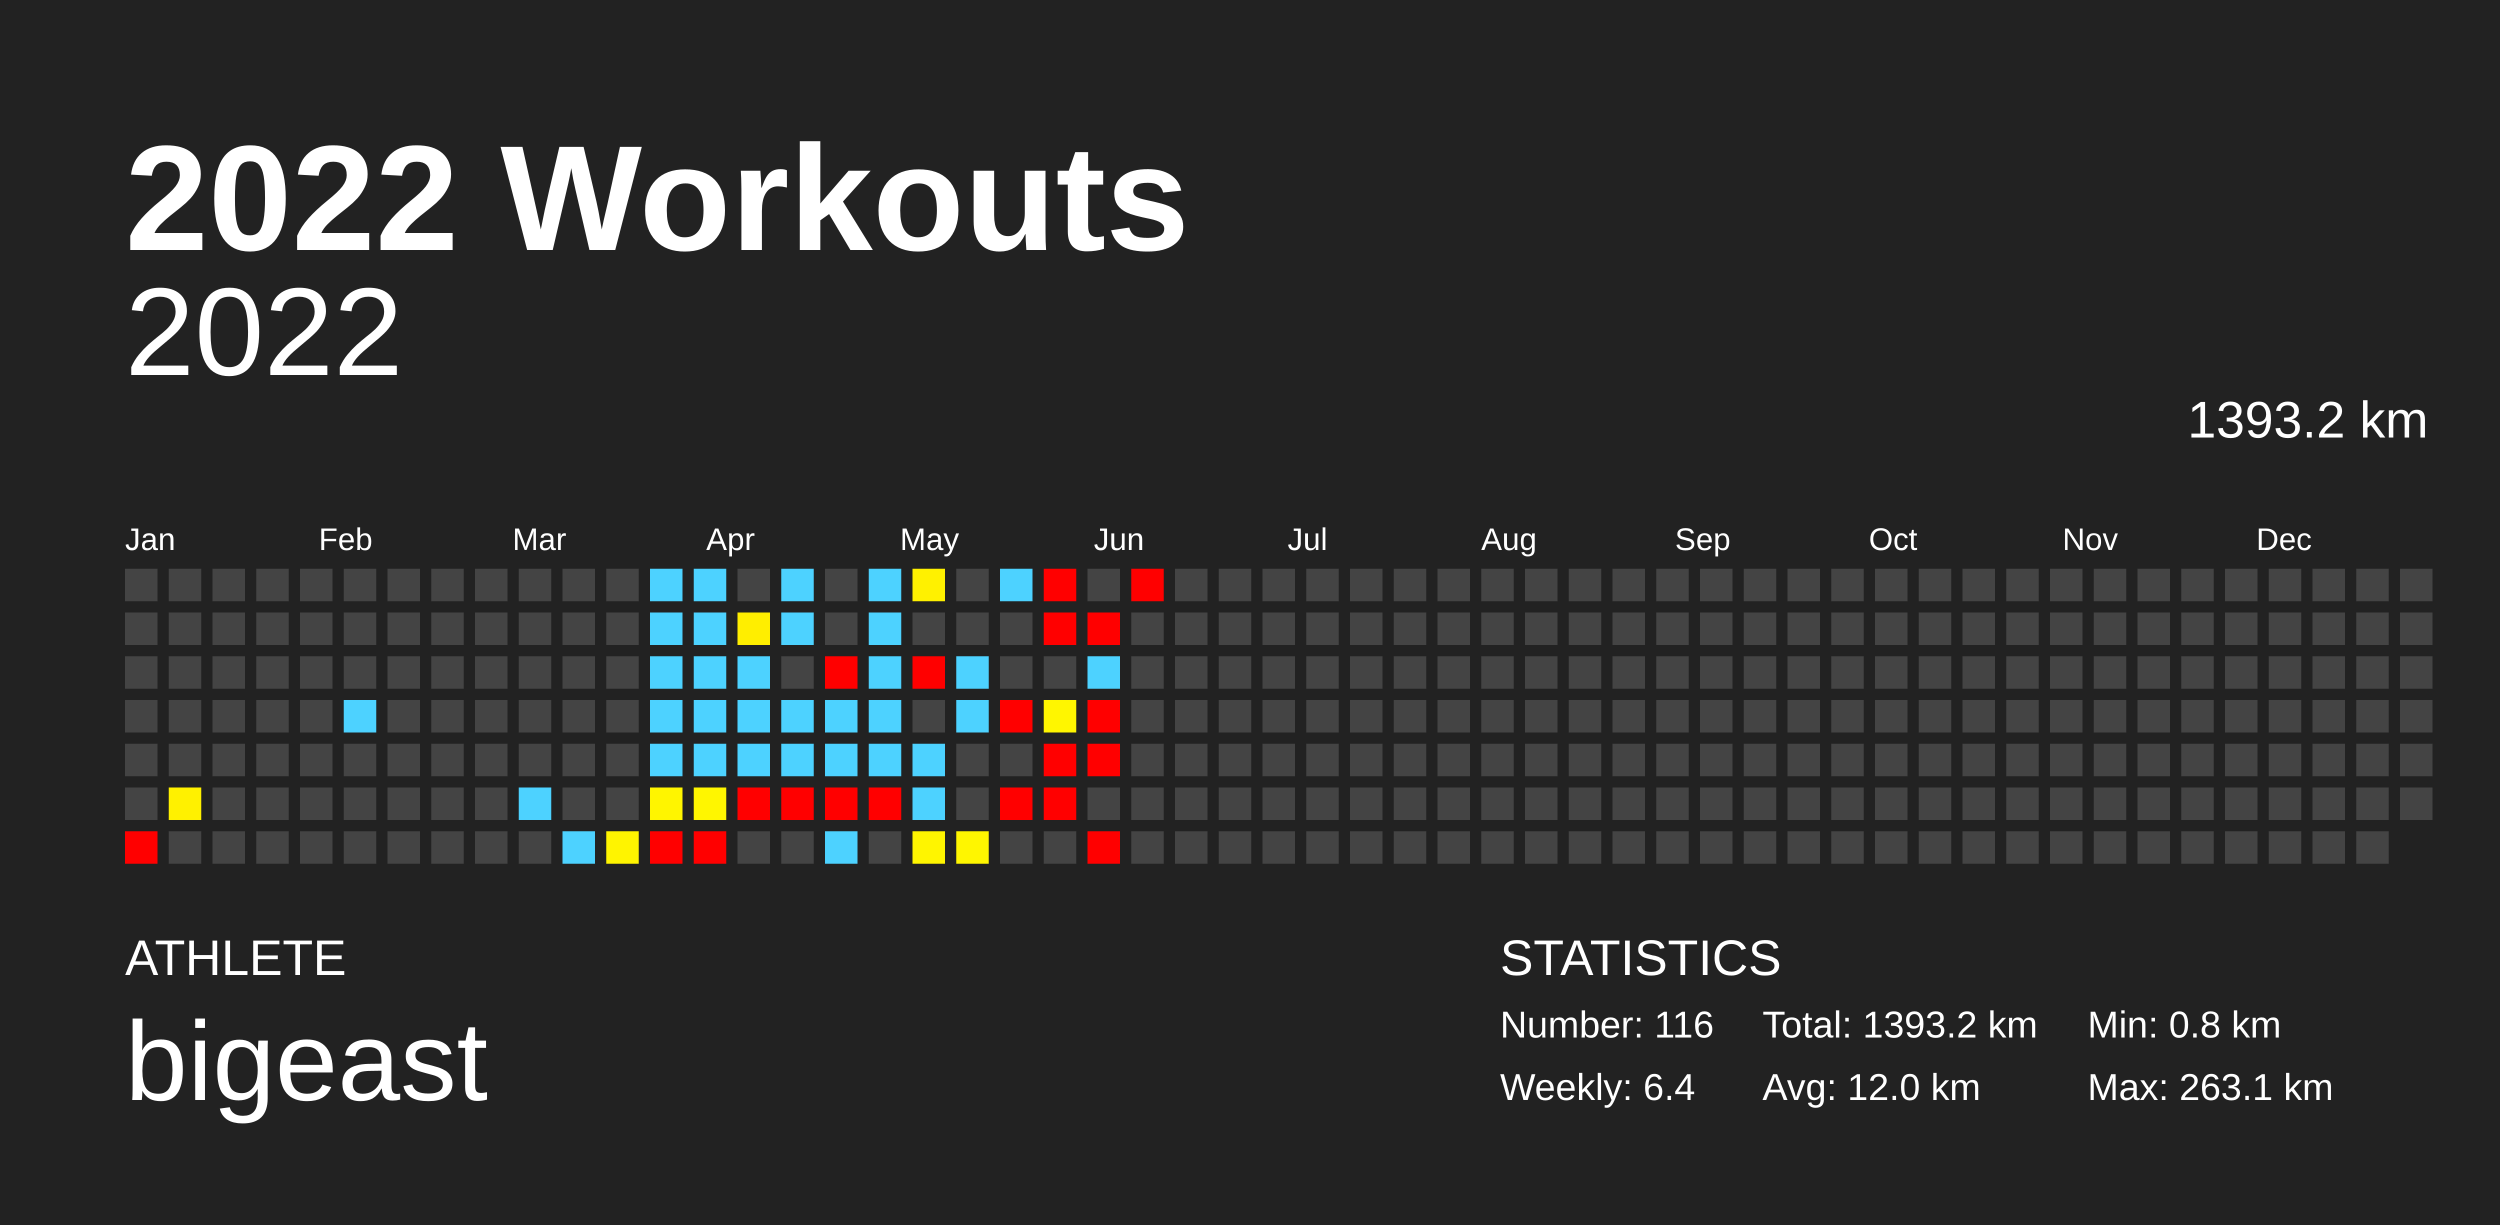
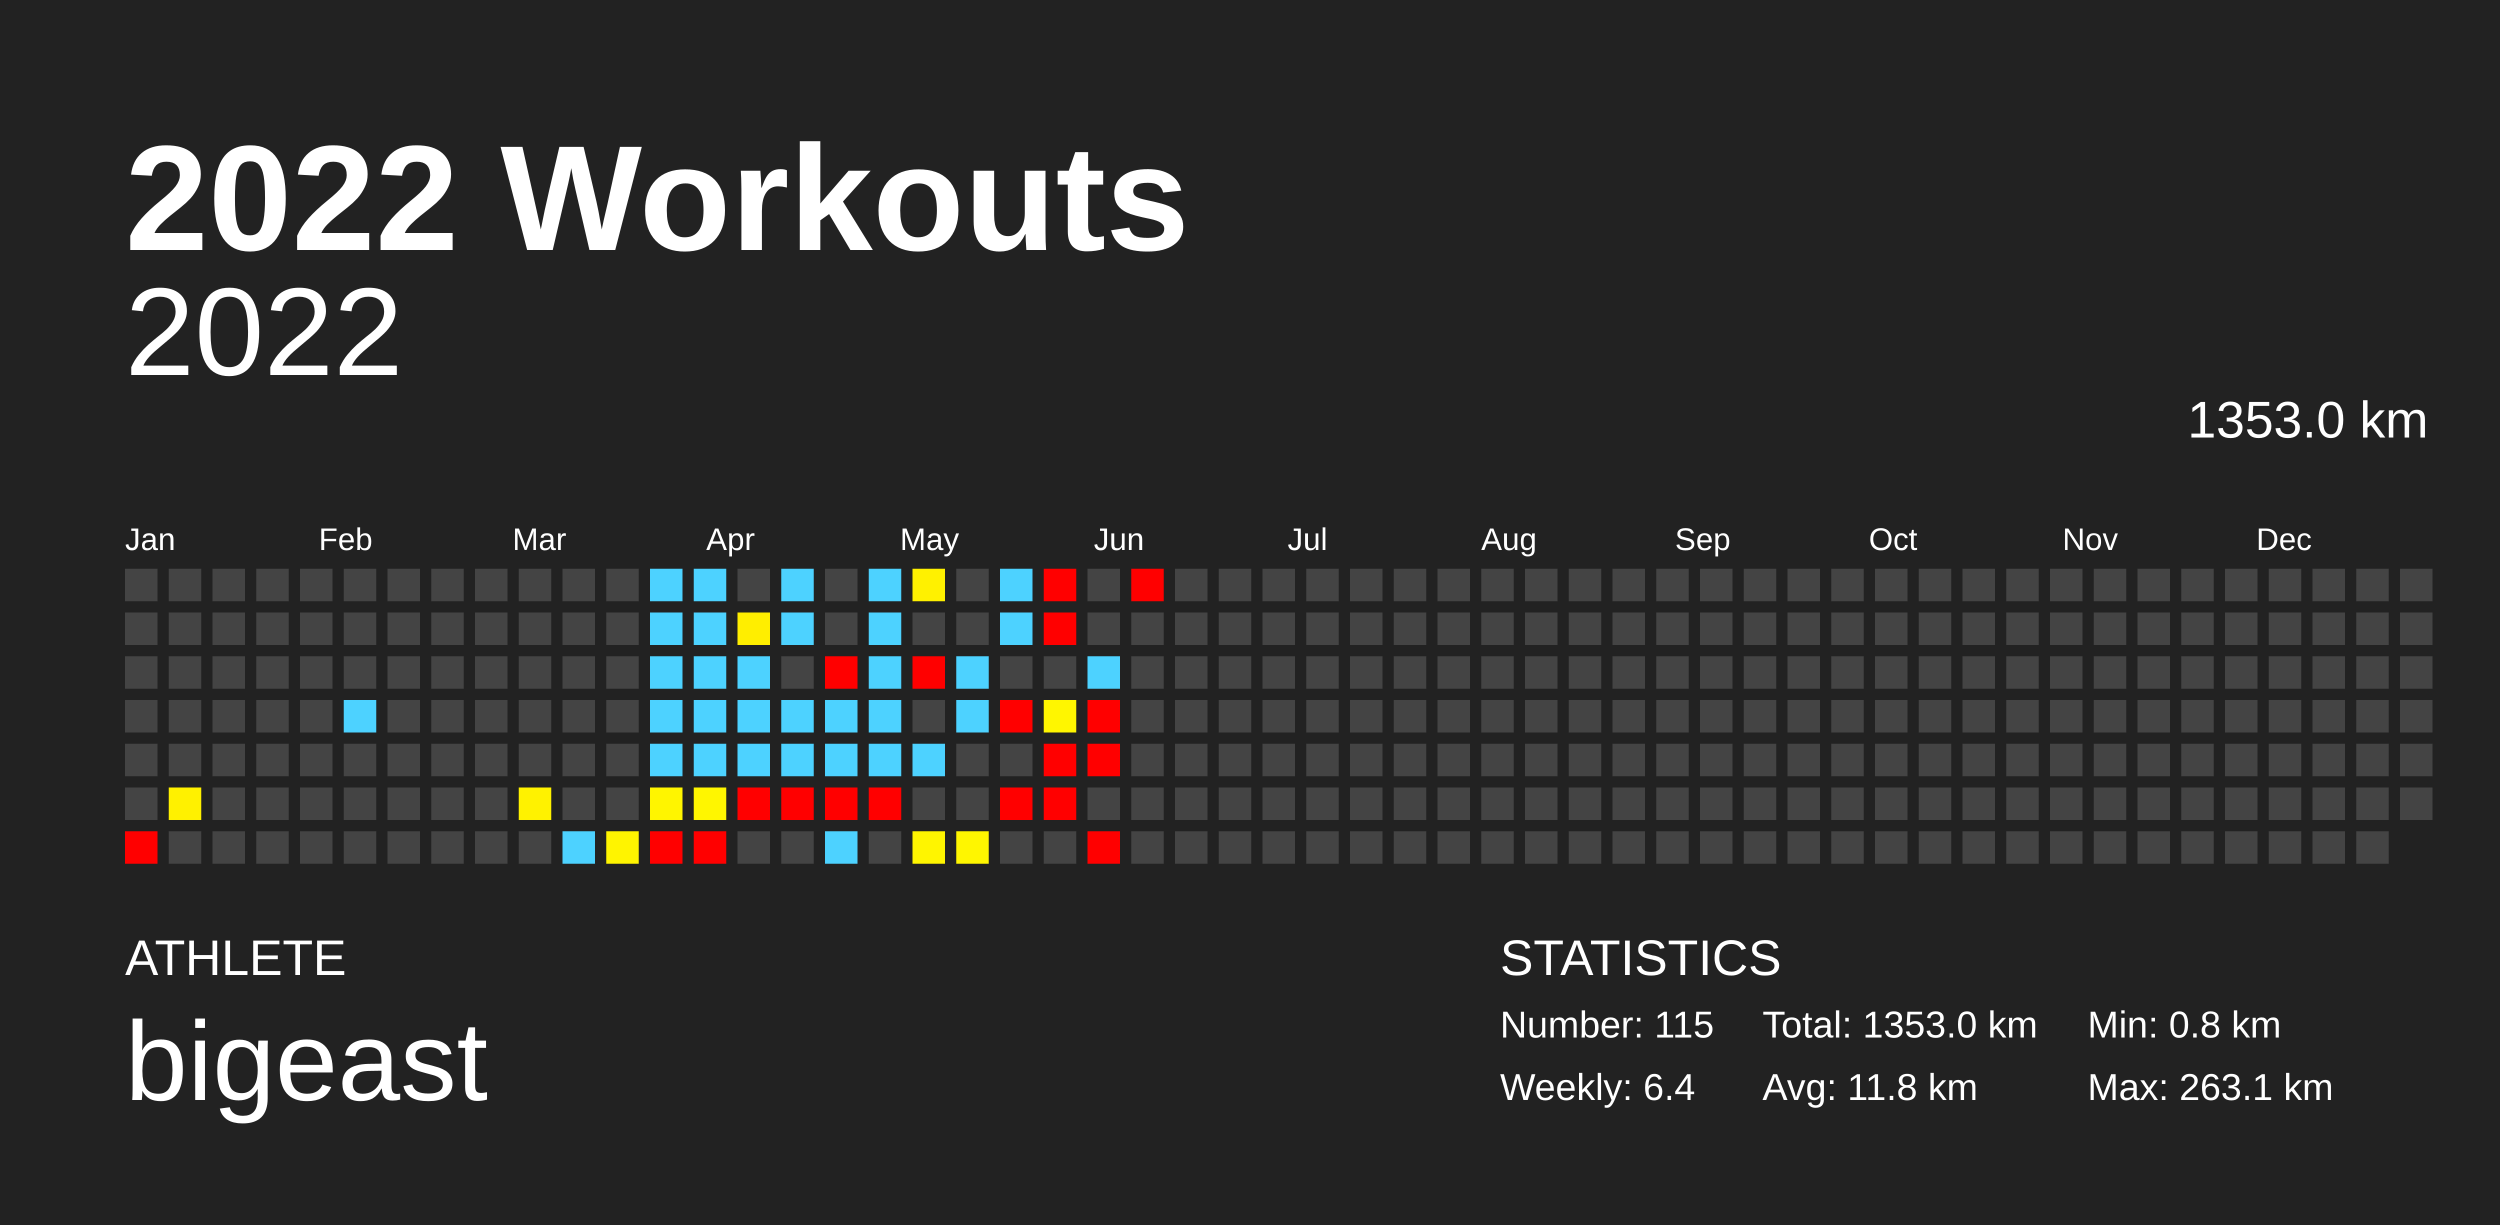
<svg xmlns="http://www.w3.org/2000/svg" baseProfile="full" height="98mm" version="1.1" viewBox="0,0,200,98" width="200mm">
  <defs />
  <rect fill="#222222" height="98" width="200" x="0" y="0" />
  <text fill="#FFFFFF" style="font-size:12px; font-family:Arial; font-weight:bold;" x="10" y="20">2022 Workouts</text>
  <text fill="#FFFFFF" style="font-size:4px; font-family:Arial" x="10" y="78">ATHLETE</text>
  <text fill="#FFFFFF" style="font-size:9px; font-family:Arial" x="10" y="88">bigeast</text>
  <text fill="#FFFFFF" style="font-size:4px; font-family:Arial" x="120" y="78">STATISTICS</text>
-   <text fill="#FFFFFF" style="font-size:3px; font-family:Arial" x="120" y="83">Number: 116</text>
+   <text fill="#FFFFFF" style="font-size:3px; font-family:Arial" x="120" y="83">Number: 115</text>
  <text fill="#FFFFFF" style="font-size:3px; font-family:Arial" x="120" y="88">Weekly: 6.4</text>
-   <text fill="#FFFFFF" style="font-size:3px; font-family:Arial" x="141" y="83">Total: 1393.2 km</text>
-   <text fill="#FFFFFF" style="font-size:3px; font-family:Arial" x="141" y="88">Avg: 12.0 km</text>
+   <text fill="#FFFFFF" style="font-size:3px; font-family:Arial" x="141" y="83">Total: 1353.0 km</text>
+   <text fill="#FFFFFF" style="font-size:3px; font-family:Arial" x="141" y="88">Avg: 11.8 km</text>
  <text fill="#FFFFFF" style="font-size:3px; font-family:Arial" x="167" y="83">Min: 0.8 km</text>
  <text fill="#FFFFFF" style="font-size:3px; font-family:Arial" x="167" y="88">Max: 263.1 km</text>
  <text alignment-baseline="hanging" fill="#FFFFFF" style="font-size:10.0px; font-family:Arial;" x="10" y="30">2022</text>
-   <text alignment-baseline="hanging" fill="#FFFFFF" style="font-size:4.125px; font-family:Arial;" x="175" y="35">1393.2 km</text>
+   <text alignment-baseline="hanging" fill="#FFFFFF" style="font-size:4.125px; font-family:Arial;" x="175" y="35">1353.0 km</text>
  <text fill="#FFFFFF" style="font-size:2.5px; font-family:Arial" x="10.0" y="44">Jan</text>
  <text fill="#FFFFFF" style="font-size:2.5px; font-family:Arial" x="25.5" y="44">Feb</text>
  <text fill="#FFFFFF" style="font-size:2.5px; font-family:Arial" x="41.0" y="44">Mar</text>
  <text fill="#FFFFFF" style="font-size:2.5px; font-family:Arial" x="56.5" y="44">Apr</text>
  <text fill="#FFFFFF" style="font-size:2.5px; font-family:Arial" x="72.0" y="44">May</text>
  <text fill="#FFFFFF" style="font-size:2.5px; font-family:Arial" x="87.5" y="44">Jun</text>
  <text fill="#FFFFFF" style="font-size:2.5px; font-family:Arial" x="103.0" y="44">Jul</text>
  <text fill="#FFFFFF" style="font-size:2.5px; font-family:Arial" x="118.5" y="44">Aug</text>
  <text fill="#FFFFFF" style="font-size:2.5px; font-family:Arial" x="134.0" y="44">Sep</text>
  <text fill="#FFFFFF" style="font-size:2.5px; font-family:Arial" x="149.5" y="44">Oct</text>
  <text fill="#FFFFFF" style="font-size:2.5px; font-family:Arial" x="165.0" y="44">Nov</text>
  <text fill="#FFFFFF" style="font-size:2.5px; font-family:Arial" x="180.5" y="44">Dec</text>
  <rect fill="#444444" height="2.6" width="2.6" x="10.0" y="45.5" />
  <rect fill="#444444" height="2.6" width="2.6" x="10.0" y="49.0" />
  <rect fill="#444444" height="2.6" width="2.6" x="10.0" y="52.5" />
  <rect fill="#444444" height="2.6" width="2.6" x="10.0" y="56.0" />
  <rect fill="#444444" height="2.6" width="2.6" x="10.0" y="59.5" />
  <rect fill="#444444" height="2.6" width="2.6" x="10.0" y="63.0" />
  <rect fill="red" height="2.6" width="2.6" x="10.0" y="66.5" />
  <rect fill="#444444" height="2.6" width="2.6" x="13.5" y="45.5" />
  <rect fill="#444444" height="2.6" width="2.6" x="13.5" y="49.0" />
  <rect fill="#444444" height="2.6" width="2.6" x="13.5" y="52.5" />
  <rect fill="#444444" height="2.6" width="2.6" x="13.5" y="56.0" />
  <rect fill="#444444" height="2.6" width="2.6" x="13.5" y="59.5" />
  <rect fill="#fff100" height="2.6" width="2.6" x="13.5" y="63.0" />
  <rect fill="#444444" height="2.6" width="2.6" x="13.5" y="66.5" />
  <rect fill="#444444" height="2.6" width="2.6" x="17.0" y="45.5" />
  <rect fill="#444444" height="2.6" width="2.6" x="17.0" y="49.0" />
  <rect fill="#444444" height="2.6" width="2.6" x="17.0" y="52.5" />
  <rect fill="#444444" height="2.6" width="2.6" x="17.0" y="56.0" />
  <rect fill="#444444" height="2.6" width="2.6" x="17.0" y="59.5" />
  <rect fill="#444444" height="2.6" width="2.6" x="17.0" y="63.0" />
  <rect fill="#444444" height="2.6" width="2.6" x="17.0" y="66.5" />
  <rect fill="#444444" height="2.6" width="2.6" x="20.5" y="45.5" />
  <rect fill="#444444" height="2.6" width="2.6" x="20.5" y="49.0" />
  <rect fill="#444444" height="2.6" width="2.6" x="20.5" y="52.5" />
  <rect fill="#444444" height="2.6" width="2.6" x="20.5" y="56.0" />
  <rect fill="#444444" height="2.6" width="2.6" x="20.5" y="59.5" />
  <rect fill="#444444" height="2.6" width="2.6" x="20.5" y="63.0" />
  <rect fill="#444444" height="2.6" width="2.6" x="20.5" y="66.5" />
  <rect fill="#444444" height="2.6" width="2.6" x="24.0" y="45.5" />
  <rect fill="#444444" height="2.6" width="2.6" x="24.0" y="49.0" />
  <rect fill="#444444" height="2.6" width="2.6" x="24.0" y="52.5" />
  <rect fill="#444444" height="2.6" width="2.6" x="24.0" y="56.0" />
  <rect fill="#444444" height="2.6" width="2.6" x="24.0" y="59.5" />
  <rect fill="#444444" height="2.6" width="2.6" x="24.0" y="63.0" />
  <rect fill="#444444" height="2.6" width="2.6" x="24.0" y="66.5" />
  <rect fill="#444444" height="2.6" width="2.6" x="27.5" y="45.5" />
  <rect fill="#444444" height="2.6" width="2.6" x="27.5" y="49.0" />
  <rect fill="#444444" height="2.6" width="2.6" x="27.5" y="52.5" />
  <rect fill="#4dd2ff" height="2.6" width="2.6" x="27.5" y="56.0" />
  <rect fill="#444444" height="2.6" width="2.6" x="27.5" y="59.5" />
  <rect fill="#444444" height="2.6" width="2.6" x="27.5" y="63.0" />
  <rect fill="#444444" height="2.6" width="2.6" x="27.5" y="66.5" />
  <rect fill="#444444" height="2.6" width="2.6" x="31.0" y="45.5" />
  <rect fill="#444444" height="2.6" width="2.6" x="31.0" y="49.0" />
  <rect fill="#444444" height="2.6" width="2.6" x="31.0" y="52.5" />
  <rect fill="#444444" height="2.6" width="2.6" x="31.0" y="56.0" />
  <rect fill="#444444" height="2.6" width="2.6" x="31.0" y="59.5" />
  <rect fill="#444444" height="2.6" width="2.6" x="31.0" y="63.0" />
  <rect fill="#444444" height="2.6" width="2.6" x="31.0" y="66.5" />
  <rect fill="#444444" height="2.6" width="2.6" x="34.5" y="45.5" />
  <rect fill="#444444" height="2.6" width="2.6" x="34.5" y="49.0" />
  <rect fill="#444444" height="2.6" width="2.6" x="34.5" y="52.5" />
  <rect fill="#444444" height="2.6" width="2.6" x="34.5" y="56.0" />
  <rect fill="#444444" height="2.6" width="2.6" x="34.5" y="59.5" />
  <rect fill="#444444" height="2.6" width="2.6" x="34.5" y="63.0" />
  <rect fill="#444444" height="2.6" width="2.6" x="34.5" y="66.5" />
  <rect fill="#444444" height="2.6" width="2.6" x="38.0" y="45.5" />
  <rect fill="#444444" height="2.6" width="2.6" x="38.0" y="49.0" />
  <rect fill="#444444" height="2.6" width="2.6" x="38.0" y="52.5" />
  <rect fill="#444444" height="2.6" width="2.6" x="38.0" y="56.0" />
  <rect fill="#444444" height="2.6" width="2.6" x="38.0" y="59.5" />
  <rect fill="#444444" height="2.6" width="2.6" x="38.0" y="63.0" />
  <rect fill="#444444" height="2.6" width="2.6" x="38.0" y="66.5" />
  <rect fill="#444444" height="2.6" width="2.6" x="41.5" y="45.5" />
  <rect fill="#444444" height="2.6" width="2.6" x="41.5" y="49.0" />
  <rect fill="#444444" height="2.6" width="2.6" x="41.5" y="52.5" />
  <rect fill="#444444" height="2.6" width="2.6" x="41.5" y="56.0" />
  <rect fill="#444444" height="2.6" width="2.6" x="41.5" y="59.5" />
-   <rect fill="#4dd2ff" height="2.6" width="2.6" x="41.5" y="63.0" />
+   <rect fill="#fff200" height="2.6" width="2.6" x="41.5" y="63.0" />
  <rect fill="#444444" height="2.6" width="2.6" x="41.5" y="66.5" />
  <rect fill="#444444" height="2.6" width="2.6" x="45.0" y="45.5" />
  <rect fill="#444444" height="2.6" width="2.6" x="45.0" y="49.0" />
  <rect fill="#444444" height="2.6" width="2.6" x="45.0" y="52.5" />
  <rect fill="#444444" height="2.6" width="2.6" x="45.0" y="56.0" />
  <rect fill="#444444" height="2.6" width="2.6" x="45.0" y="59.5" />
  <rect fill="#444444" height="2.6" width="2.6" x="45.0" y="63.0" />
  <rect fill="#4dd2ff" height="2.6" width="2.6" x="45.0" y="66.5" />
  <rect fill="#444444" height="2.6" width="2.6" x="48.5" y="45.5" />
  <rect fill="#444444" height="2.6" width="2.6" x="48.5" y="49.0" />
  <rect fill="#444444" height="2.6" width="2.6" x="48.5" y="52.5" />
  <rect fill="#444444" height="2.6" width="2.6" x="48.5" y="56.0" />
  <rect fill="#444444" height="2.6" width="2.6" x="48.5" y="59.5" />
  <rect fill="#444444" height="2.6" width="2.6" x="48.5" y="63.0" />
  <rect fill="#fff400" height="2.6" width="2.6" x="48.5" y="66.5" />
  <rect fill="#4dd2ff" height="2.6" width="2.6" x="52.0" y="45.5" />
  <rect fill="#4dd2ff" height="2.6" width="2.6" x="52.0" y="49.0" />
  <rect fill="#4dd2ff" height="2.6" width="2.6" x="52.0" y="52.5" />
  <rect fill="#4dd2ff" height="2.6" width="2.6" x="52.0" y="56.0" />
  <rect fill="#4dd2ff" height="2.6" width="2.6" x="52.0" y="59.5" />
  <rect fill="#fff500" height="2.6" width="2.6" x="52.0" y="63.0" />
  <rect fill="red" height="2.6" width="2.6" x="52.0" y="66.5" />
  <rect fill="#4dd2ff" height="2.6" width="2.6" x="55.5" y="45.5" />
  <rect fill="#4dd2ff" height="2.6" width="2.6" x="55.5" y="49.0" />
  <rect fill="#4dd2ff" height="2.6" width="2.6" x="55.5" y="52.5" />
  <rect fill="#4dd2ff" height="2.6" width="2.6" x="55.5" y="56.0" />
  <rect fill="#4dd2ff" height="2.6" width="2.6" x="55.5" y="59.5" />
  <rect fill="#fff600" height="2.6" width="2.6" x="55.5" y="63.0" />
  <rect fill="red" height="2.6" width="2.6" x="55.5" y="66.5" />
  <rect fill="#444444" height="2.6" width="2.6" x="59.0" y="45.5" />
  <rect fill="#ffee00" height="2.6" width="2.6" x="59.0" y="49.0" />
  <rect fill="#4dd2ff" height="2.6" width="2.6" x="59.0" y="52.5" />
  <rect fill="#4dd2ff" height="2.6" width="2.6" x="59.0" y="56.0" />
  <rect fill="#4dd2ff" height="2.6" width="2.6" x="59.0" y="59.5" />
  <rect fill="red" height="2.6" width="2.6" x="59.0" y="63.0" />
  <rect fill="#444444" height="2.6" width="2.6" x="59.0" y="66.5" />
  <rect fill="#4dd2ff" height="2.6" width="2.6" x="62.5" y="45.5" />
  <rect fill="#4dd2ff" height="2.6" width="2.6" x="62.5" y="49.0" />
  <rect fill="#444444" height="2.6" width="2.6" x="62.5" y="52.5" />
  <rect fill="#4dd2ff" height="2.6" width="2.6" x="62.5" y="56.0" />
  <rect fill="#4dd2ff" height="2.6" width="2.6" x="62.5" y="59.5" />
  <rect fill="red" height="2.6" width="2.6" x="62.5" y="63.0" />
  <rect fill="#444444" height="2.6" width="2.6" x="62.5" y="66.5" />
  <rect fill="#444444" height="2.6" width="2.6" x="66.0" y="45.5" />
  <rect fill="#444444" height="2.6" width="2.6" x="66.0" y="49.0" />
  <rect fill="red" height="2.6" width="2.6" x="66.0" y="52.5" />
  <rect fill="#4dd2ff" height="2.6" width="2.6" x="66.0" y="56.0" />
  <rect fill="#4dd2ff" height="2.6" width="2.6" x="66.0" y="59.5" />
  <rect fill="red" height="2.6" width="2.6" x="66.0" y="63.0" />
  <rect fill="#4dd2ff" height="2.6" width="2.6" x="66.0" y="66.5" />
  <rect fill="#4dd2ff" height="2.6" width="2.6" x="69.5" y="45.5" />
  <rect fill="#4dd2ff" height="2.6" width="2.6" x="69.5" y="49.0" />
  <rect fill="#4dd2ff" height="2.6" width="2.6" x="69.5" y="52.5" />
  <rect fill="#4dd2ff" height="2.6" width="2.6" x="69.5" y="56.0" />
  <rect fill="#4dd2ff" height="2.6" width="2.6" x="69.5" y="59.5" />
  <rect fill="red" height="2.6" width="2.6" x="69.5" y="63.0" />
  <rect fill="#444444" height="2.6" width="2.6" x="69.5" y="66.5" />
  <rect fill="#fff100" height="2.6" width="2.6" x="73.0" y="45.5" />
  <rect fill="#444444" height="2.6" width="2.6" x="73.0" y="49.0" />
  <rect fill="red" height="2.6" width="2.6" x="73.0" y="52.5" />
  <rect fill="#444444" height="2.6" width="2.6" x="73.0" y="56.0" />
  <rect fill="#4dd2ff" height="2.6" width="2.6" x="73.0" y="59.5" />
-   <rect fill="#4dd2ff" height="2.6" width="2.6" x="73.0" y="63.0" />
+   <rect fill="#444444" height="2.6" width="2.6" x="73.0" y="63.0" />
  <rect fill="#fff500" height="2.6" width="2.6" x="73.0" y="66.5" />
  <rect fill="#444444" height="2.6" width="2.6" x="76.5" y="45.5" />
  <rect fill="#444444" height="2.6" width="2.6" x="76.5" y="49.0" />
  <rect fill="#4dd2ff" height="2.6" width="2.6" x="76.5" y="52.5" />
  <rect fill="#4dd2ff" height="2.6" width="2.6" x="76.5" y="56.0" />
  <rect fill="#444444" height="2.6" width="2.6" x="76.5" y="59.5" />
  <rect fill="#444444" height="2.6" width="2.6" x="76.5" y="63.0" />
  <rect fill="#fff600" height="2.6" width="2.6" x="76.5" y="66.5" />
  <rect fill="#4dd2ff" height="2.6" width="2.6" x="80.0" y="45.5" />
-   <rect fill="#444444" height="2.6" width="2.6" x="80.0" y="49.0" />
+   <rect fill="#4dd2ff" height="2.6" width="2.6" x="80.0" y="49.0" />
  <rect fill="#444444" height="2.6" width="2.6" x="80.0" y="52.5" />
  <rect fill="red" height="2.6" width="2.6" x="80.0" y="56.0" />
  <rect fill="#444444" height="2.6" width="2.6" x="80.0" y="59.5" />
  <rect fill="red" height="2.6" width="2.6" x="80.0" y="63.0" />
  <rect fill="#444444" height="2.6" width="2.6" x="80.0" y="66.5" />
  <rect fill="red" height="2.6" width="2.6" x="83.5" y="45.5" />
  <rect fill="red" height="2.6" width="2.6" x="83.5" y="49.0" />
  <rect fill="#444444" height="2.6" width="2.6" x="83.5" y="52.5" />
  <rect fill="#fff600" height="2.6" width="2.6" x="83.5" y="56.0" />
  <rect fill="red" height="2.6" width="2.6" x="83.5" y="59.5" />
  <rect fill="red" height="2.6" width="2.6" x="83.5" y="63.0" />
  <rect fill="#444444" height="2.6" width="2.6" x="83.5" y="66.5" />
  <rect fill="#444444" height="2.6" width="2.6" x="87.0" y="45.5" />
-   <rect fill="red" height="2.6" width="2.6" x="87.0" y="49.0" />
+   <rect fill="#444444" height="2.6" width="2.6" x="87.0" y="49.0" />
  <rect fill="#4dd2ff" height="2.6" width="2.6" x="87.0" y="52.5" />
  <rect fill="red" height="2.6" width="2.6" x="87.0" y="56.0" />
  <rect fill="red" height="2.6" width="2.6" x="87.0" y="59.5" />
  <rect fill="#444444" height="2.6" width="2.6" x="87.0" y="63.0" />
  <rect fill="red" height="2.6" width="2.6" x="87.0" y="66.5" />
  <rect fill="red" height="2.6" width="2.6" x="90.5" y="45.5" />
  <rect fill="#444444" height="2.6" width="2.6" x="90.5" y="49.0" />
  <rect fill="#444444" height="2.6" width="2.6" x="90.5" y="52.5" />
  <rect fill="#444444" height="2.6" width="2.6" x="90.5" y="56.0" />
  <rect fill="#444444" height="2.6" width="2.6" x="90.5" y="59.5" />
  <rect fill="#444444" height="2.6" width="2.6" x="90.5" y="63.0" />
  <rect fill="#444444" height="2.6" width="2.6" x="90.5" y="66.5" />
  <rect fill="#444444" height="2.6" width="2.6" x="94.0" y="45.5" />
  <rect fill="#444444" height="2.6" width="2.6" x="94.0" y="49.0" />
  <rect fill="#444444" height="2.6" width="2.6" x="94.0" y="52.5" />
  <rect fill="#444444" height="2.6" width="2.6" x="94.0" y="56.0" />
  <rect fill="#444444" height="2.6" width="2.6" x="94.0" y="59.5" />
  <rect fill="#444444" height="2.6" width="2.6" x="94.0" y="63.0" />
  <rect fill="#444444" height="2.6" width="2.6" x="94.0" y="66.5" />
  <rect fill="#444444" height="2.6" width="2.6" x="97.5" y="45.5" />
  <rect fill="#444444" height="2.6" width="2.6" x="97.5" y="49.0" />
  <rect fill="#444444" height="2.6" width="2.6" x="97.5" y="52.5" />
  <rect fill="#444444" height="2.6" width="2.6" x="97.5" y="56.0" />
  <rect fill="#444444" height="2.6" width="2.6" x="97.5" y="59.5" />
  <rect fill="#444444" height="2.6" width="2.6" x="97.5" y="63.0" />
  <rect fill="#444444" height="2.6" width="2.6" x="97.5" y="66.5" />
  <rect fill="#444444" height="2.6" width="2.6" x="101.0" y="45.5" />
  <rect fill="#444444" height="2.6" width="2.6" x="101.0" y="49.0" />
  <rect fill="#444444" height="2.6" width="2.6" x="101.0" y="52.5" />
  <rect fill="#444444" height="2.6" width="2.6" x="101.0" y="56.0" />
  <rect fill="#444444" height="2.6" width="2.6" x="101.0" y="59.5" />
  <rect fill="#444444" height="2.6" width="2.6" x="101.0" y="63.0" />
  <rect fill="#444444" height="2.6" width="2.6" x="101.0" y="66.5" />
  <rect fill="#444444" height="2.6" width="2.6" x="104.5" y="45.5" />
  <rect fill="#444444" height="2.6" width="2.6" x="104.5" y="49.0" />
  <rect fill="#444444" height="2.6" width="2.6" x="104.5" y="52.5" />
  <rect fill="#444444" height="2.6" width="2.6" x="104.5" y="56.0" />
  <rect fill="#444444" height="2.6" width="2.6" x="104.5" y="59.5" />
  <rect fill="#444444" height="2.6" width="2.6" x="104.5" y="63.0" />
  <rect fill="#444444" height="2.6" width="2.6" x="104.5" y="66.5" />
  <rect fill="#444444" height="2.6" width="2.6" x="108.0" y="45.5" />
  <rect fill="#444444" height="2.6" width="2.6" x="108.0" y="49.0" />
  <rect fill="#444444" height="2.6" width="2.6" x="108.0" y="52.5" />
  <rect fill="#444444" height="2.6" width="2.6" x="108.0" y="56.0" />
  <rect fill="#444444" height="2.6" width="2.6" x="108.0" y="59.5" />
  <rect fill="#444444" height="2.6" width="2.6" x="108.0" y="63.0" />
  <rect fill="#444444" height="2.6" width="2.6" x="108.0" y="66.5" />
  <rect fill="#444444" height="2.6" width="2.6" x="111.5" y="45.5" />
  <rect fill="#444444" height="2.6" width="2.6" x="111.5" y="49.0" />
  <rect fill="#444444" height="2.6" width="2.6" x="111.5" y="52.5" />
  <rect fill="#444444" height="2.6" width="2.6" x="111.5" y="56.0" />
  <rect fill="#444444" height="2.6" width="2.6" x="111.5" y="59.5" />
  <rect fill="#444444" height="2.6" width="2.6" x="111.5" y="63.0" />
  <rect fill="#444444" height="2.6" width="2.6" x="111.5" y="66.5" />
  <rect fill="#444444" height="2.6" width="2.6" x="115.0" y="45.5" />
  <rect fill="#444444" height="2.6" width="2.6" x="115.0" y="49.0" />
  <rect fill="#444444" height="2.6" width="2.6" x="115.0" y="52.5" />
  <rect fill="#444444" height="2.6" width="2.6" x="115.0" y="56.0" />
  <rect fill="#444444" height="2.6" width="2.6" x="115.0" y="59.5" />
  <rect fill="#444444" height="2.6" width="2.6" x="115.0" y="63.0" />
  <rect fill="#444444" height="2.6" width="2.6" x="115.0" y="66.5" />
  <rect fill="#444444" height="2.6" width="2.6" x="118.5" y="45.5" />
  <rect fill="#444444" height="2.6" width="2.6" x="118.5" y="49.0" />
  <rect fill="#444444" height="2.6" width="2.6" x="118.5" y="52.5" />
  <rect fill="#444444" height="2.6" width="2.6" x="118.5" y="56.0" />
  <rect fill="#444444" height="2.6" width="2.6" x="118.5" y="59.5" />
  <rect fill="#444444" height="2.6" width="2.6" x="118.5" y="63.0" />
  <rect fill="#444444" height="2.6" width="2.6" x="118.5" y="66.5" />
  <rect fill="#444444" height="2.6" width="2.6" x="122.0" y="45.5" />
  <rect fill="#444444" height="2.6" width="2.6" x="122.0" y="49.0" />
  <rect fill="#444444" height="2.6" width="2.6" x="122.0" y="52.5" />
  <rect fill="#444444" height="2.6" width="2.6" x="122.0" y="56.0" />
  <rect fill="#444444" height="2.6" width="2.6" x="122.0" y="59.5" />
  <rect fill="#444444" height="2.6" width="2.6" x="122.0" y="63.0" />
  <rect fill="#444444" height="2.6" width="2.6" x="122.0" y="66.5" />
  <rect fill="#444444" height="2.6" width="2.6" x="125.5" y="45.5" />
  <rect fill="#444444" height="2.6" width="2.6" x="125.5" y="49.0" />
  <rect fill="#444444" height="2.6" width="2.6" x="125.5" y="52.5" />
  <rect fill="#444444" height="2.6" width="2.6" x="125.5" y="56.0" />
  <rect fill="#444444" height="2.6" width="2.6" x="125.5" y="59.5" />
  <rect fill="#444444" height="2.6" width="2.6" x="125.5" y="63.0" />
  <rect fill="#444444" height="2.6" width="2.6" x="125.5" y="66.5" />
  <rect fill="#444444" height="2.6" width="2.6" x="129.0" y="45.5" />
  <rect fill="#444444" height="2.6" width="2.6" x="129.0" y="49.0" />
  <rect fill="#444444" height="2.6" width="2.6" x="129.0" y="52.5" />
  <rect fill="#444444" height="2.6" width="2.6" x="129.0" y="56.0" />
  <rect fill="#444444" height="2.6" width="2.6" x="129.0" y="59.5" />
  <rect fill="#444444" height="2.6" width="2.6" x="129.0" y="63.0" />
  <rect fill="#444444" height="2.6" width="2.6" x="129.0" y="66.5" />
  <rect fill="#444444" height="2.6" width="2.6" x="132.5" y="45.5" />
  <rect fill="#444444" height="2.6" width="2.6" x="132.5" y="49.0" />
  <rect fill="#444444" height="2.6" width="2.6" x="132.5" y="52.5" />
  <rect fill="#444444" height="2.6" width="2.6" x="132.5" y="56.0" />
  <rect fill="#444444" height="2.6" width="2.6" x="132.5" y="59.5" />
  <rect fill="#444444" height="2.6" width="2.6" x="132.5" y="63.0" />
  <rect fill="#444444" height="2.6" width="2.6" x="132.5" y="66.5" />
  <rect fill="#444444" height="2.6" width="2.6" x="136.0" y="45.5" />
  <rect fill="#444444" height="2.6" width="2.6" x="136.0" y="49.0" />
  <rect fill="#444444" height="2.6" width="2.6" x="136.0" y="52.5" />
  <rect fill="#444444" height="2.6" width="2.6" x="136.0" y="56.0" />
  <rect fill="#444444" height="2.6" width="2.6" x="136.0" y="59.5" />
  <rect fill="#444444" height="2.6" width="2.6" x="136.0" y="63.0" />
  <rect fill="#444444" height="2.6" width="2.6" x="136.0" y="66.5" />
  <rect fill="#444444" height="2.6" width="2.6" x="139.5" y="45.5" />
  <rect fill="#444444" height="2.6" width="2.6" x="139.5" y="49.0" />
  <rect fill="#444444" height="2.6" width="2.6" x="139.5" y="52.5" />
  <rect fill="#444444" height="2.6" width="2.6" x="139.5" y="56.0" />
  <rect fill="#444444" height="2.6" width="2.6" x="139.5" y="59.5" />
  <rect fill="#444444" height="2.6" width="2.6" x="139.5" y="63.0" />
  <rect fill="#444444" height="2.6" width="2.6" x="139.5" y="66.5" />
  <rect fill="#444444" height="2.6" width="2.6" x="143.0" y="45.5" />
  <rect fill="#444444" height="2.6" width="2.6" x="143.0" y="49.0" />
  <rect fill="#444444" height="2.6" width="2.6" x="143.0" y="52.5" />
  <rect fill="#444444" height="2.6" width="2.6" x="143.0" y="56.0" />
  <rect fill="#444444" height="2.6" width="2.6" x="143.0" y="59.5" />
  <rect fill="#444444" height="2.6" width="2.6" x="143.0" y="63.0" />
  <rect fill="#444444" height="2.6" width="2.6" x="143.0" y="66.5" />
  <rect fill="#444444" height="2.6" width="2.6" x="146.5" y="45.5" />
  <rect fill="#444444" height="2.6" width="2.6" x="146.5" y="49.0" />
  <rect fill="#444444" height="2.6" width="2.6" x="146.5" y="52.5" />
  <rect fill="#444444" height="2.6" width="2.6" x="146.5" y="56.0" />
  <rect fill="#444444" height="2.6" width="2.6" x="146.5" y="59.5" />
  <rect fill="#444444" height="2.6" width="2.6" x="146.5" y="63.0" />
  <rect fill="#444444" height="2.6" width="2.6" x="146.5" y="66.5" />
  <rect fill="#444444" height="2.6" width="2.6" x="150.0" y="45.5" />
  <rect fill="#444444" height="2.6" width="2.6" x="150.0" y="49.0" />
  <rect fill="#444444" height="2.6" width="2.6" x="150.0" y="52.5" />
  <rect fill="#444444" height="2.6" width="2.6" x="150.0" y="56.0" />
  <rect fill="#444444" height="2.6" width="2.6" x="150.0" y="59.5" />
  <rect fill="#444444" height="2.6" width="2.6" x="150.0" y="63.0" />
  <rect fill="#444444" height="2.6" width="2.6" x="150.0" y="66.5" />
  <rect fill="#444444" height="2.6" width="2.6" x="153.5" y="45.5" />
  <rect fill="#444444" height="2.6" width="2.6" x="153.5" y="49.0" />
  <rect fill="#444444" height="2.6" width="2.6" x="153.5" y="52.5" />
  <rect fill="#444444" height="2.6" width="2.6" x="153.5" y="56.0" />
  <rect fill="#444444" height="2.6" width="2.6" x="153.5" y="59.5" />
  <rect fill="#444444" height="2.6" width="2.6" x="153.5" y="63.0" />
  <rect fill="#444444" height="2.6" width="2.6" x="153.5" y="66.5" />
  <rect fill="#444444" height="2.6" width="2.6" x="157.0" y="45.5" />
  <rect fill="#444444" height="2.6" width="2.6" x="157.0" y="49.0" />
  <rect fill="#444444" height="2.6" width="2.6" x="157.0" y="52.5" />
  <rect fill="#444444" height="2.6" width="2.6" x="157.0" y="56.0" />
  <rect fill="#444444" height="2.6" width="2.6" x="157.0" y="59.5" />
  <rect fill="#444444" height="2.6" width="2.6" x="157.0" y="63.0" />
  <rect fill="#444444" height="2.6" width="2.6" x="157.0" y="66.5" />
  <rect fill="#444444" height="2.6" width="2.6" x="160.5" y="45.5" />
  <rect fill="#444444" height="2.6" width="2.6" x="160.5" y="49.0" />
  <rect fill="#444444" height="2.6" width="2.6" x="160.5" y="52.5" />
  <rect fill="#444444" height="2.6" width="2.6" x="160.5" y="56.0" />
  <rect fill="#444444" height="2.6" width="2.6" x="160.5" y="59.5" />
  <rect fill="#444444" height="2.6" width="2.6" x="160.5" y="63.0" />
  <rect fill="#444444" height="2.6" width="2.6" x="160.5" y="66.5" />
  <rect fill="#444444" height="2.6" width="2.6" x="164.0" y="45.5" />
  <rect fill="#444444" height="2.6" width="2.6" x="164.0" y="49.0" />
  <rect fill="#444444" height="2.6" width="2.6" x="164.0" y="52.5" />
  <rect fill="#444444" height="2.6" width="2.6" x="164.0" y="56.0" />
  <rect fill="#444444" height="2.6" width="2.6" x="164.0" y="59.5" />
  <rect fill="#444444" height="2.6" width="2.6" x="164.0" y="63.0" />
  <rect fill="#444444" height="2.6" width="2.6" x="164.0" y="66.5" />
  <rect fill="#444444" height="2.6" width="2.6" x="167.5" y="45.5" />
  <rect fill="#444444" height="2.6" width="2.6" x="167.5" y="49.0" />
  <rect fill="#444444" height="2.6" width="2.6" x="167.5" y="52.5" />
  <rect fill="#444444" height="2.6" width="2.6" x="167.5" y="56.0" />
  <rect fill="#444444" height="2.6" width="2.6" x="167.5" y="59.5" />
  <rect fill="#444444" height="2.6" width="2.6" x="167.5" y="63.0" />
  <rect fill="#444444" height="2.6" width="2.6" x="167.5" y="66.5" />
  <rect fill="#444444" height="2.6" width="2.6" x="171.0" y="45.5" />
  <rect fill="#444444" height="2.6" width="2.6" x="171.0" y="49.0" />
  <rect fill="#444444" height="2.6" width="2.6" x="171.0" y="52.5" />
  <rect fill="#444444" height="2.6" width="2.6" x="171.0" y="56.0" />
  <rect fill="#444444" height="2.6" width="2.6" x="171.0" y="59.5" />
  <rect fill="#444444" height="2.6" width="2.6" x="171.0" y="63.0" />
  <rect fill="#444444" height="2.6" width="2.6" x="171.0" y="66.5" />
  <rect fill="#444444" height="2.6" width="2.6" x="174.5" y="45.5" />
  <rect fill="#444444" height="2.6" width="2.6" x="174.5" y="49.0" />
  <rect fill="#444444" height="2.6" width="2.6" x="174.5" y="52.5" />
  <rect fill="#444444" height="2.6" width="2.6" x="174.5" y="56.0" />
  <rect fill="#444444" height="2.6" width="2.6" x="174.5" y="59.5" />
  <rect fill="#444444" height="2.6" width="2.6" x="174.5" y="63.0" />
  <rect fill="#444444" height="2.6" width="2.6" x="174.5" y="66.5" />
  <rect fill="#444444" height="2.6" width="2.6" x="178.0" y="45.5" />
  <rect fill="#444444" height="2.6" width="2.6" x="178.0" y="49.0" />
  <rect fill="#444444" height="2.6" width="2.6" x="178.0" y="52.5" />
  <rect fill="#444444" height="2.6" width="2.6" x="178.0" y="56.0" />
  <rect fill="#444444" height="2.6" width="2.6" x="178.0" y="59.5" />
  <rect fill="#444444" height="2.6" width="2.6" x="178.0" y="63.0" />
  <rect fill="#444444" height="2.6" width="2.6" x="178.0" y="66.5" />
  <rect fill="#444444" height="2.6" width="2.6" x="181.5" y="45.5" />
  <rect fill="#444444" height="2.6" width="2.6" x="181.5" y="49.0" />
  <rect fill="#444444" height="2.6" width="2.6" x="181.5" y="52.5" />
  <rect fill="#444444" height="2.6" width="2.6" x="181.5" y="56.0" />
  <rect fill="#444444" height="2.6" width="2.6" x="181.5" y="59.5" />
  <rect fill="#444444" height="2.6" width="2.6" x="181.5" y="63.0" />
  <rect fill="#444444" height="2.6" width="2.6" x="181.5" y="66.5" />
  <rect fill="#444444" height="2.6" width="2.6" x="185.0" y="45.5" />
  <rect fill="#444444" height="2.6" width="2.6" x="185.0" y="49.0" />
  <rect fill="#444444" height="2.6" width="2.6" x="185.0" y="52.5" />
  <rect fill="#444444" height="2.6" width="2.6" x="185.0" y="56.0" />
  <rect fill="#444444" height="2.6" width="2.6" x="185.0" y="59.5" />
  <rect fill="#444444" height="2.6" width="2.6" x="185.0" y="63.0" />
  <rect fill="#444444" height="2.6" width="2.6" x="185.0" y="66.5" />
  <rect fill="#444444" height="2.6" width="2.6" x="188.5" y="45.5" />
  <rect fill="#444444" height="2.6" width="2.6" x="188.5" y="49.0" />
  <rect fill="#444444" height="2.6" width="2.6" x="188.5" y="52.5" />
  <rect fill="#444444" height="2.6" width="2.6" x="188.5" y="56.0" />
  <rect fill="#444444" height="2.6" width="2.6" x="188.5" y="59.5" />
  <rect fill="#444444" height="2.6" width="2.6" x="188.5" y="63.0" />
  <rect fill="#444444" height="2.6" width="2.6" x="188.5" y="66.5" />
  <rect fill="#444444" height="2.6" width="2.6" x="192.0" y="45.5" />
  <rect fill="#444444" height="2.6" width="2.6" x="192.0" y="49.0" />
  <rect fill="#444444" height="2.6" width="2.6" x="192.0" y="52.5" />
  <rect fill="#444444" height="2.6" width="2.6" x="192.0" y="56.0" />
  <rect fill="#444444" height="2.6" width="2.6" x="192.0" y="59.5" />
  <rect fill="#444444" height="2.6" width="2.6" x="192.0" y="63.0" />
</svg>
